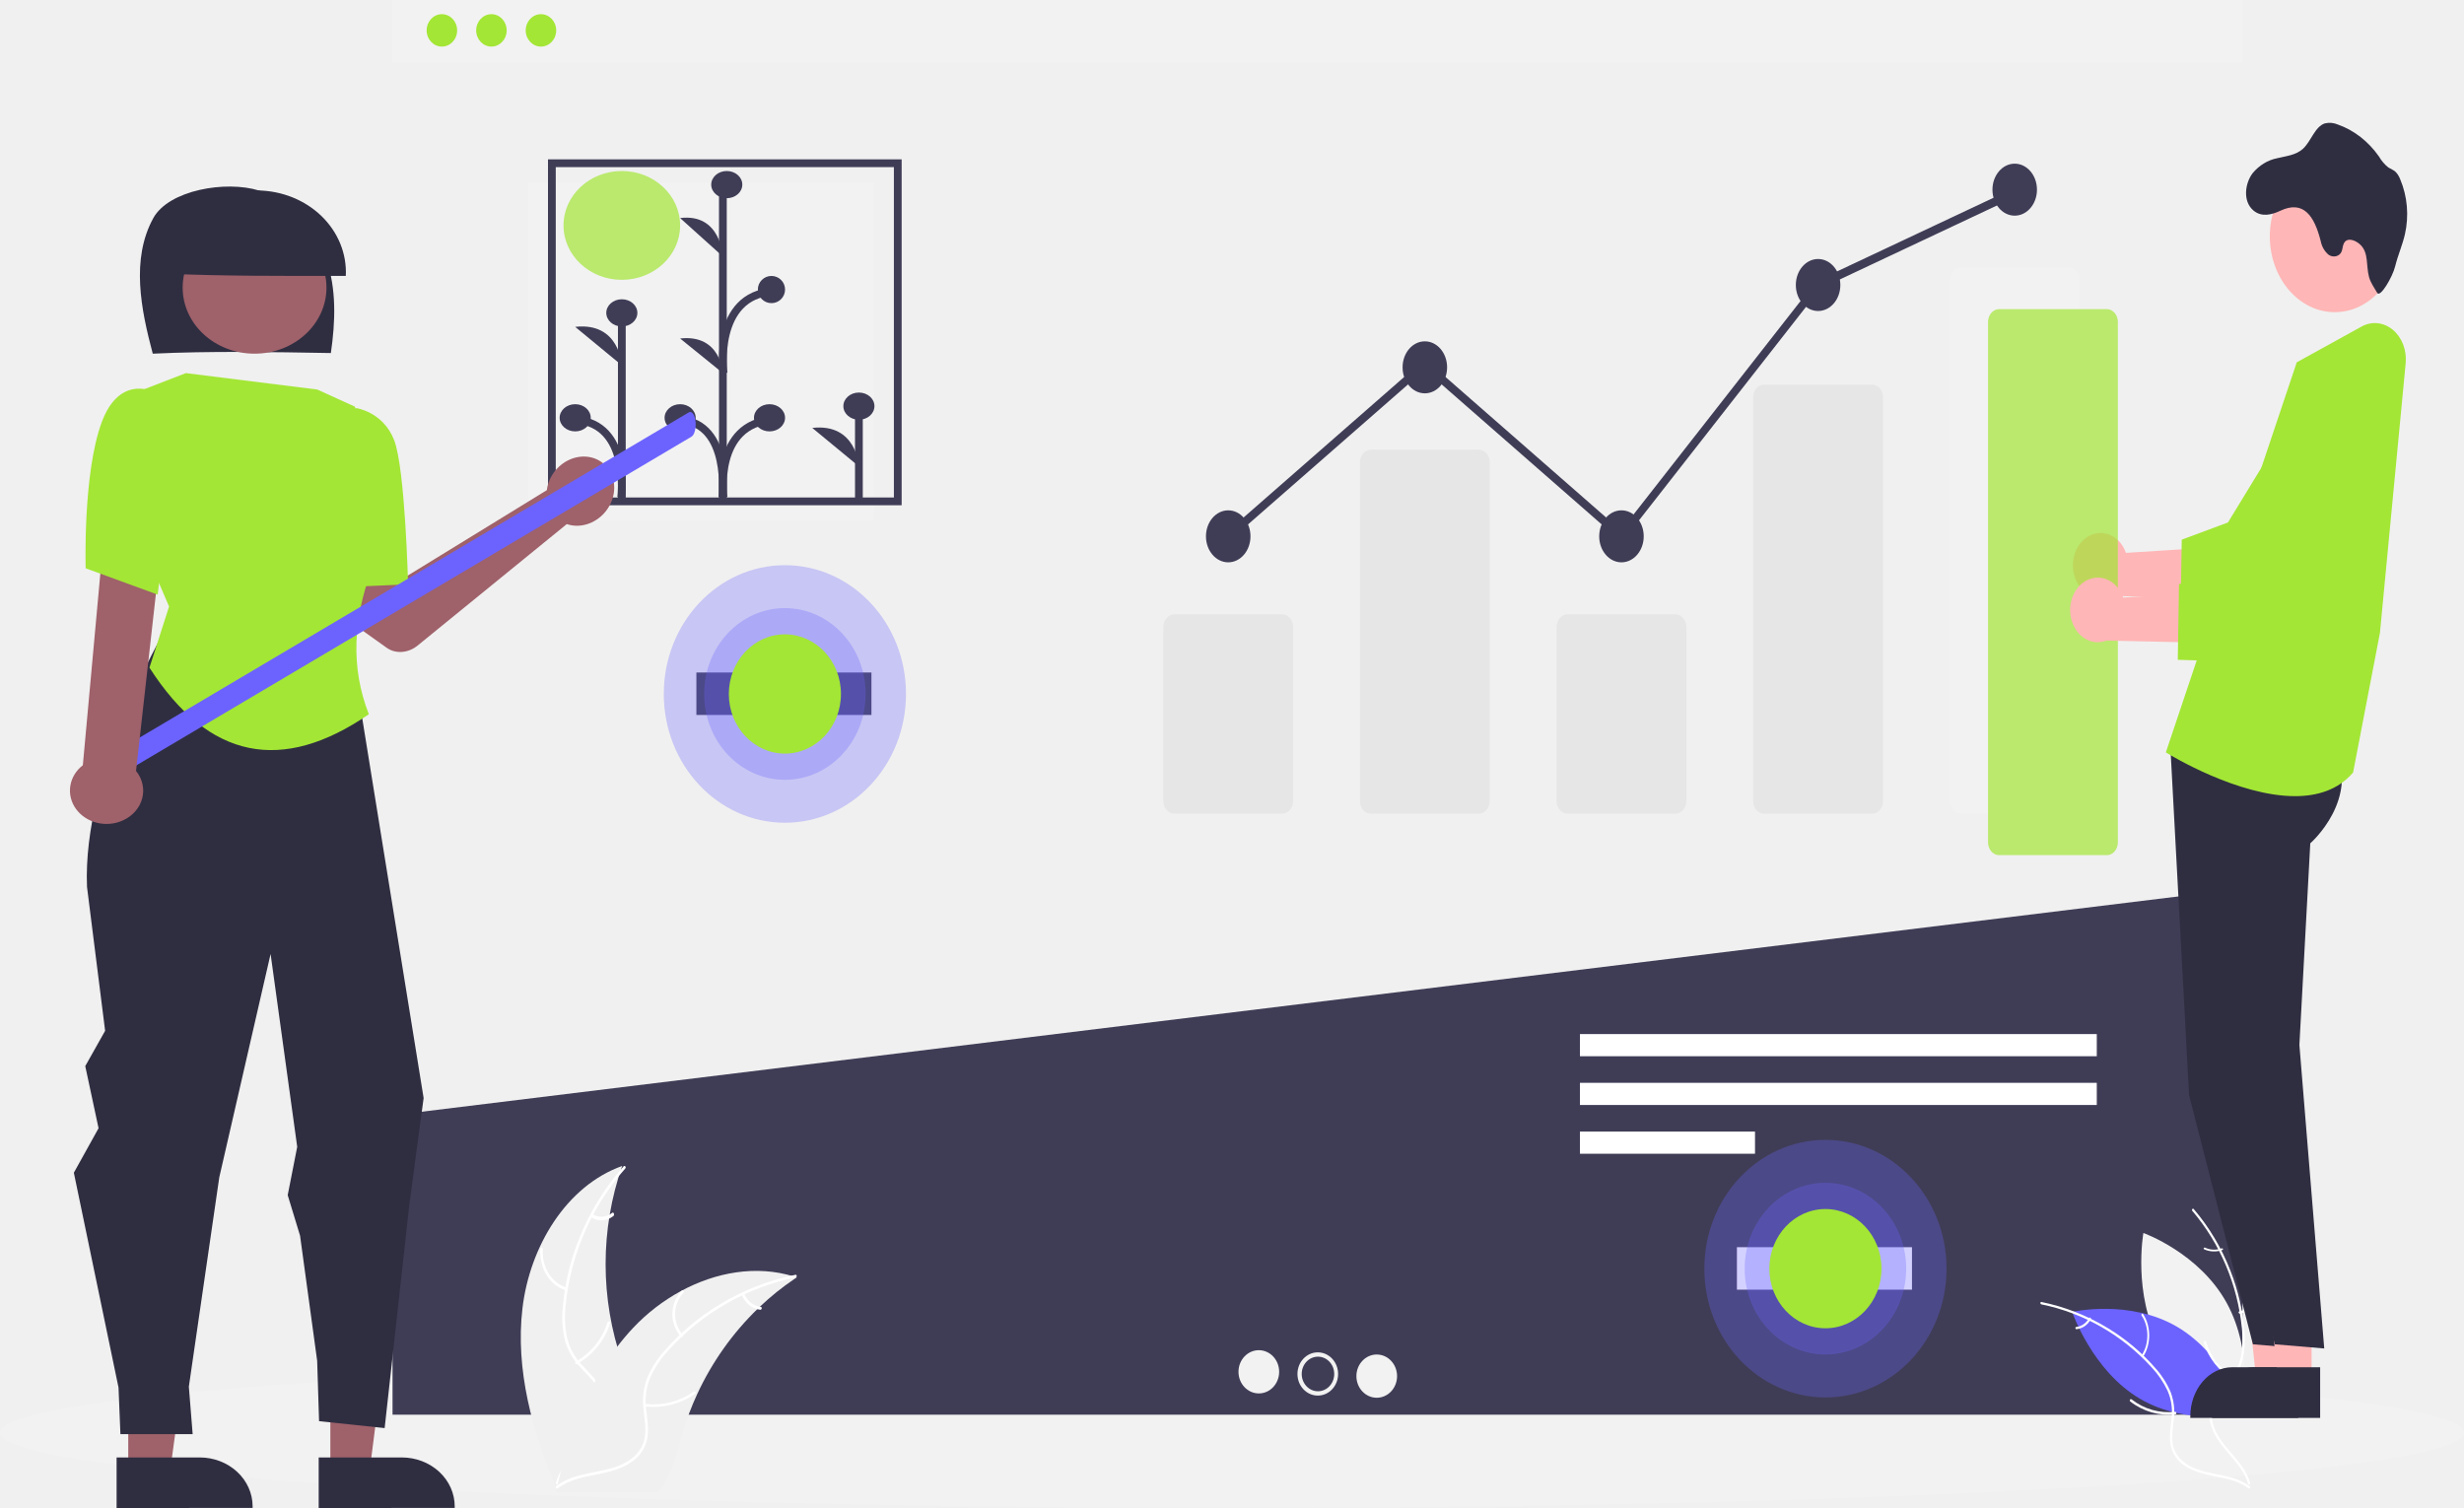
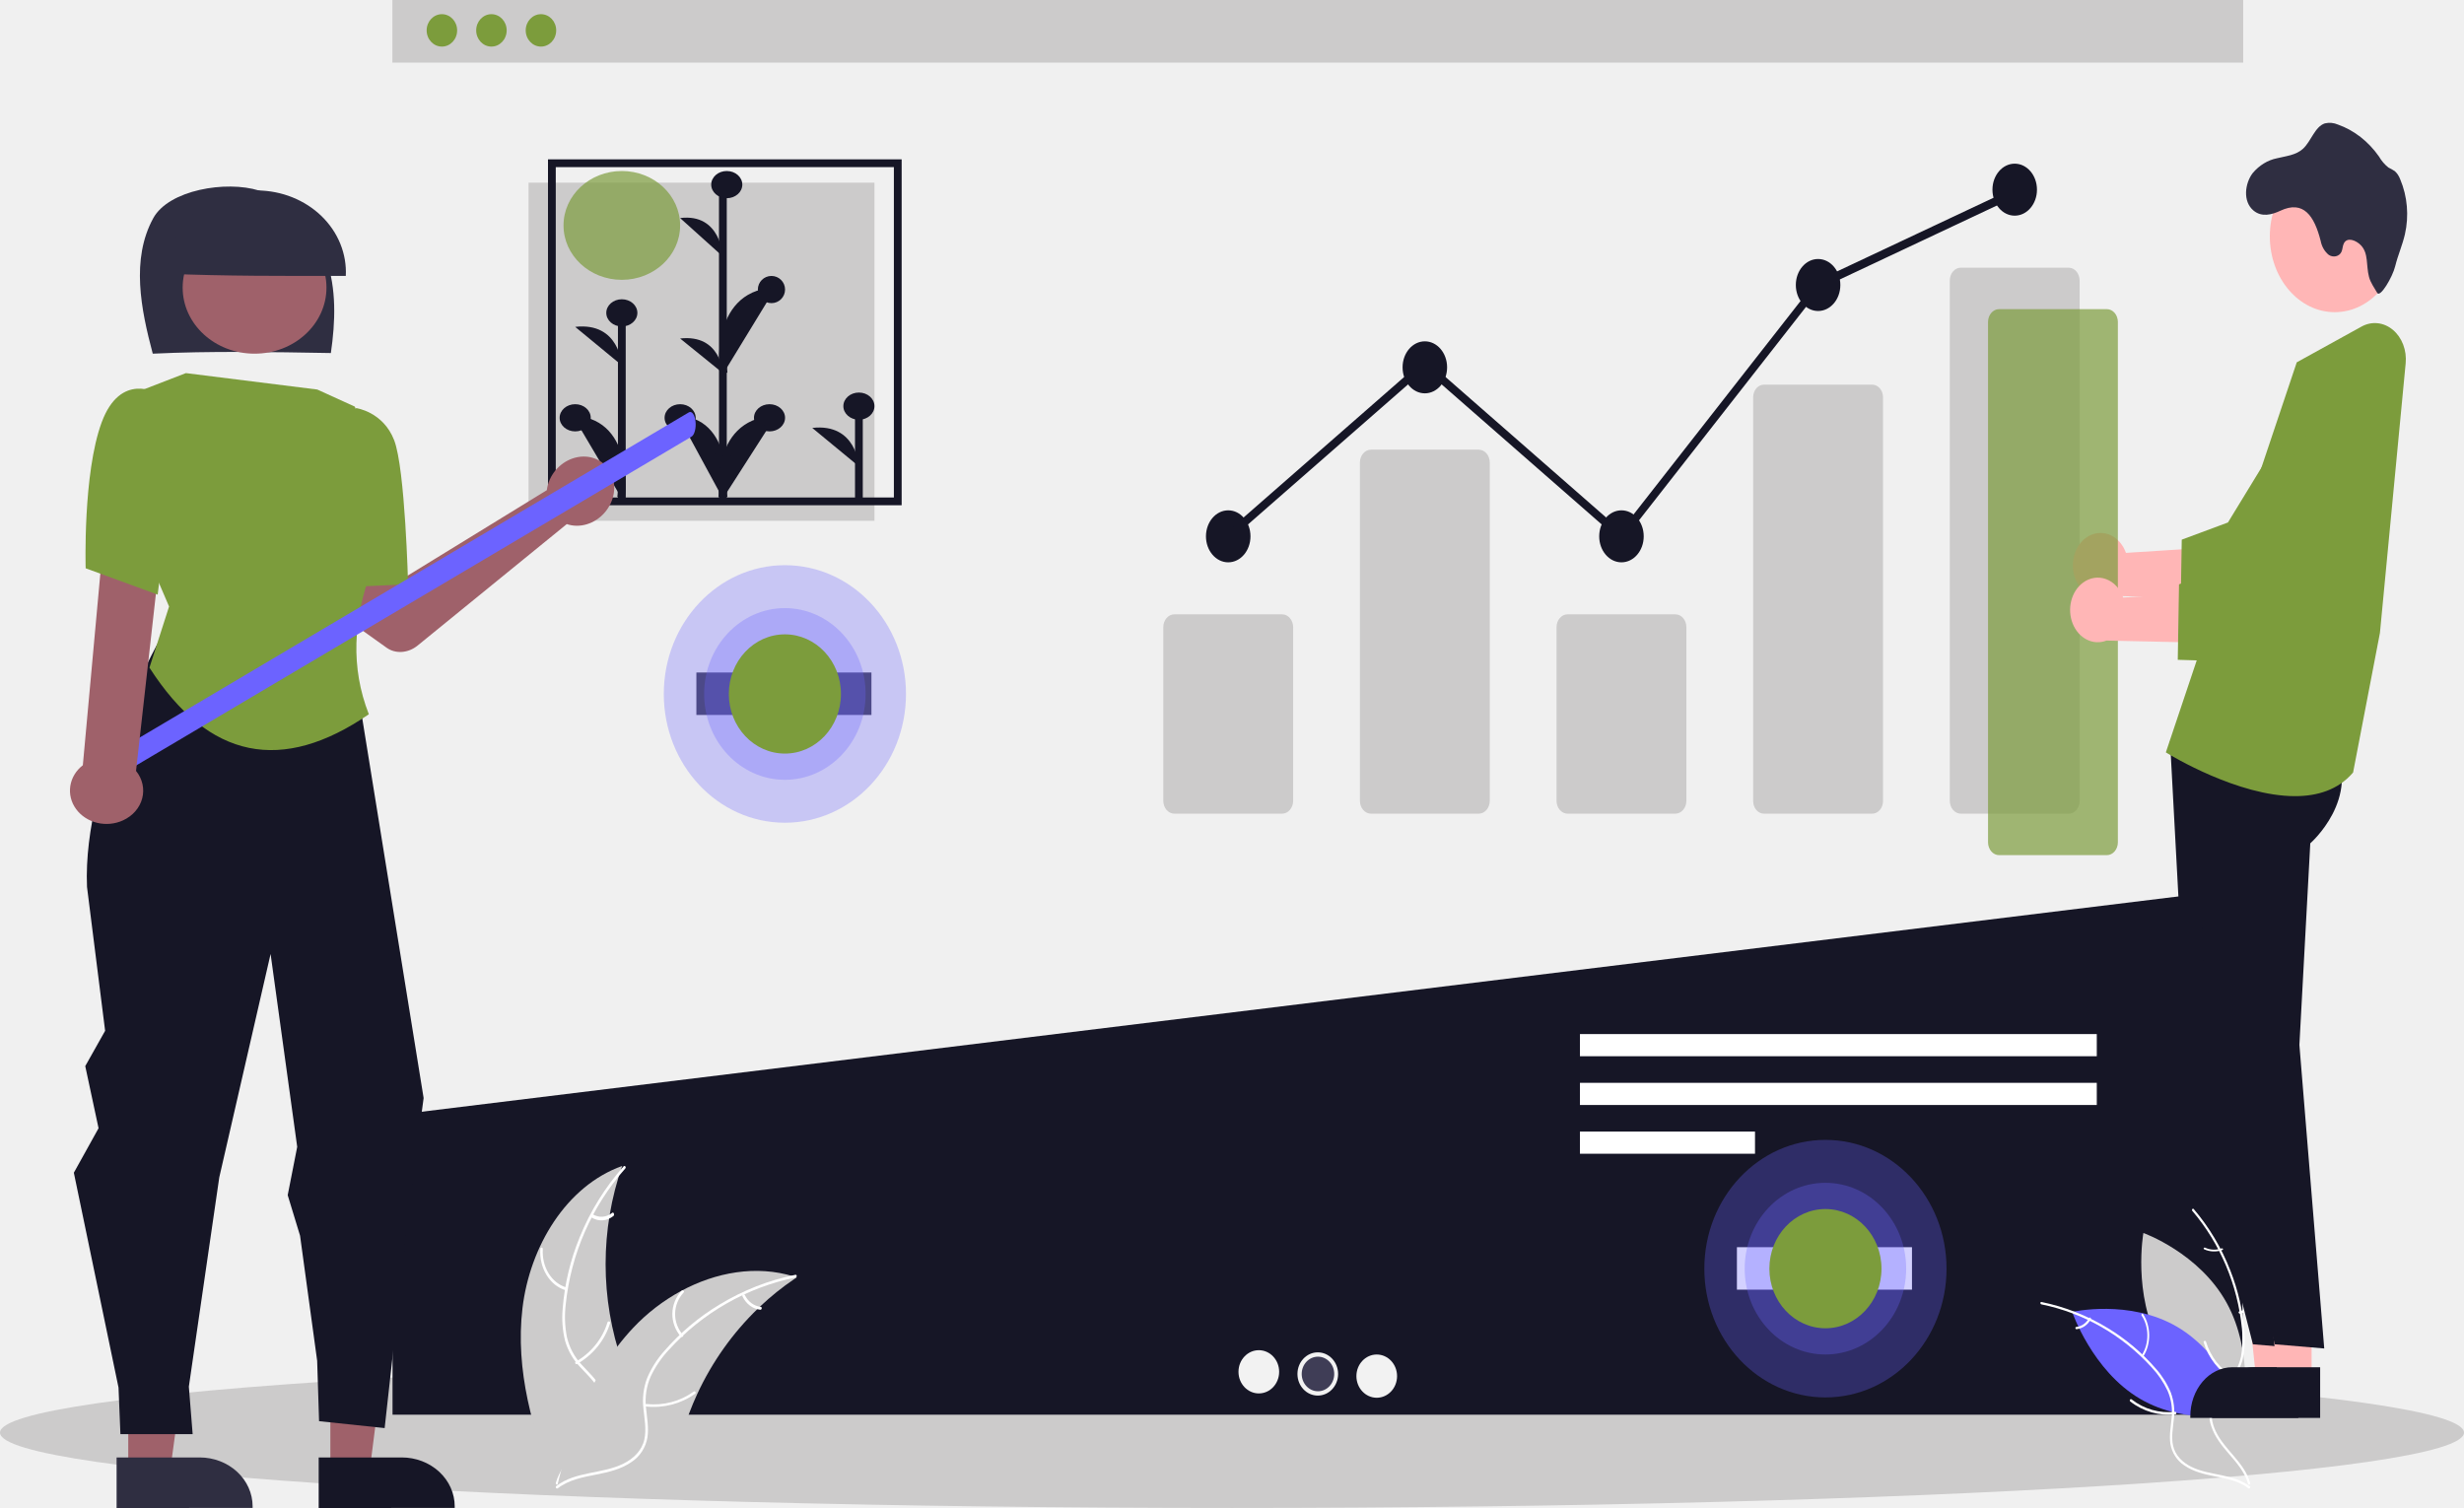
<svg xmlns="http://www.w3.org/2000/svg" width="634" height="388" viewBox="0 0 634 388" fill="none">
  <g clip-path="url(#clip0_157_174)">
-     <path d="M225 47H136V134H225V47Z" fill="#F2F2F2" />
-     <path d="M221 129V105" stroke="#3F3D56" stroke-width="2" stroke-miterlimit="10" />
-     <path d="M221 108C223.209 108 225 106.433 225 104.5C225 102.567 223.209 101 221 101C218.791 101 217 102.567 217 104.5C217 106.433 218.791 108 221 108Z" fill="#3F3D56" />
-     <path d="M221 120C221 120 220.442 108.804 209 110.105Z" fill="#3F3D56" />
-     <path d="M186 129V48" stroke="#3F3D56" stroke-width="2" stroke-miterlimit="10" />
-     <path d="M187 51C189.209 51 191 49.433 191 47.5C191 45.567 189.209 44 187 44C184.791 44 183 45.567 183 47.5C183 49.433 184.791 51 187 51Z" fill="#3F3D56" />
-     <path d="M175 111C177.209 111 179 109.433 179 107.5C179 105.567 177.209 104 175 104C172.791 104 171 105.567 171 107.5C171 109.433 172.791 111 175 111Z" fill="#3F3D56" />
-     <path d="M186 66C186 66 185.488 54.804 175 56.105Z" fill="#3F3D56" />
-     <path d="M186 96C186 96 185.488 85.924 175 87.095Z" fill="#3F3D56" />
-     <path d="M185.85 128C185.85 128 188.121 108.962 175 108" stroke="#3F3D56" stroke-width="2" stroke-miterlimit="10" />
-     <path d="M198 111C200.209 111 202 109.433 202 107.5C202 105.567 200.209 104 198 104C195.791 104 194 105.567 194 107.5C194 109.433 195.791 111 198 111Z" fill="#3F3D56" />
-     <path d="M186.177 128C186.177 128 183.494 108.962 199 108" stroke="#3F3D56" stroke-width="2" stroke-miterlimit="10" />
-     <path d="M198.5 78C200.433 78 202 76.433 202 74.5C202 72.567 200.433 71 198.5 71C196.567 71 195 72.567 195 74.5C195 76.433 196.567 78 198.5 78Z" fill="#3F3D56" />
-     <path d="M186.177 96C186.177 96 183.494 76.01 199 75" stroke="#3F3D56" stroke-width="2" stroke-miterlimit="10" />
-     <path d="M160 129V80" stroke="#3F3D56" stroke-width="2" stroke-miterlimit="10" />
-     <path d="M160 84C162.209 84 164 82.433 164 80.5C164 78.567 162.209 77 160 77C157.791 77 156 78.567 156 80.5C156 82.433 157.791 84 160 84Z" fill="#3F3D56" />
-     <path d="M160 94C160 94 159.442 82.804 148 84.105Z" fill="#3F3D56" />
-     <path d="M159.836 128C159.836 128 162.314 108.962 148 108" stroke="#3F3D56" stroke-width="2" stroke-miterlimit="10" />
-     <path d="M148 111C150.209 111 152 109.433 152 107.5C152 105.567 150.209 104 148 104C145.791 104 144 105.567 144 107.5C144 109.433 145.791 111 148 111Z" fill="#3F3D56" />
-     <path d="M160 72C168.284 72 175 65.732 175 58C175 50.268 168.284 44 160 44C151.716 44 145 50.268 145 58C145 65.732 151.716 72 160 72Z" fill="#A3E635" fill-opacity="0.7" />
-     <path d="M231 42H142V129H231V42Z" stroke="#3F3D56" stroke-width="2" stroke-miterlimit="10" />
-     <path d="M317 388C492.074 388 634 379.32 634 368.613C634 357.906 492.074 349.227 317 349.227C141.926 349.227 0 357.906 0 368.613C0 379.32 141.926 388 317 388Z" fill="#F2F2F2" />
-     <path d="M577.184 0H100.959V16.11H577.184V0Z" fill="#F2F2F2" />
-     <path d="M113.703 11.987C115.869 11.987 117.624 10.12 117.624 7.818C117.624 5.515 115.869 3.648 113.703 3.648C111.538 3.648 109.782 5.515 109.782 7.818C109.782 10.12 111.538 11.987 113.703 11.987Z" fill="#A3E635" />
-     <path d="M126.447 11.987C128.613 11.987 130.368 10.12 130.368 7.818C130.368 5.515 128.613 3.648 126.447 3.648C124.281 3.648 122.526 5.515 122.526 7.818C122.526 10.12 124.281 11.987 126.447 11.987Z" fill="#A3E635" />
-     <path d="M139.191 11.987C141.356 11.987 143.112 10.12 143.112 7.818C143.112 5.515 141.356 3.648 139.191 3.648C137.025 3.648 135.27 5.515 135.27 7.818C135.27 10.12 137.025 11.987 139.191 11.987Z" fill="#A3E635" />
-     <path d="M101.337 286.926L101 287.144V364H577V229L571.327 229.324L101.337 286.926Z" fill="#3F3D56" />
+     <path d="M225 47H136V134H225V47Z" fill="#CCCBCB" />
+     <path d="M221 129V105" stroke="#161626" stroke-width="2" stroke-miterlimit="10" />
+     <path d="M221 108C223.209 108 225 106.433 225 104.5C225 102.567 223.209 101 221 101C218.791 101 217 102.567 217 104.5C217 106.433 218.791 108 221 108Z" fill="#161626" />
+     <path d="M221 120C221 120 220.442 108.804 209 110.105Z" fill="#161626" />
+     <path d="M186 129V48" stroke="#161626" stroke-width="2" stroke-miterlimit="10" />
+     <path d="M187 51C189.209 51 191 49.433 191 47.5C191 45.567 189.209 44 187 44C184.791 44 183 45.567 183 47.5C183 49.433 184.791 51 187 51Z" fill="#161626" />
+     <path d="M175 111C177.209 111 179 109.433 179 107.5C179 105.567 177.209 104 175 104C172.791 104 171 105.567 171 107.5C171 109.433 172.791 111 175 111Z" fill="#161626" />
+     <path d="M186 66C186 66 185.488 54.804 175 56.105Z" fill="#161626" />
+     <path d="M186 96C186 96 185.488 85.924 175 87.095Z" fill="#161626" />
+     <path d="M185.85 128C185.85 128 188.121 108.962 175 108Z" fill="#161626" />
+     <path d="M185.85 128C185.85 128 188.121 108.962 175 108" stroke="#161626" stroke-width="2" stroke-miterlimit="10" />
+     <path d="M198 111C200.209 111 202 109.433 202 107.5C202 105.567 200.209 104 198 104C195.791 104 194 105.567 194 107.5C194 109.433 195.791 111 198 111Z" fill="#161626" />
+     <path d="M186.177 128C186.177 128 183.494 108.962 199 108Z" fill="#161626" />
+     <path d="M186.177 128C186.177 128 183.494 108.962 199 108" stroke="#161626" stroke-width="2" stroke-miterlimit="10" />
+     <path d="M198.5 78C200.433 78 202 76.433 202 74.5C202 72.567 200.433 71 198.5 71C196.567 71 195 72.567 195 74.5C195 76.433 196.567 78 198.5 78Z" fill="#161626" />
+     <path d="M186.177 96C186.177 96 183.494 76.01 199 75Z" fill="#161626" />
+     <path d="M186.177 96C186.177 96 183.494 76.01 199 75" stroke="#161626" stroke-width="2" stroke-miterlimit="10" />
+     <path d="M160 129V80" stroke="#161626" stroke-width="2" stroke-miterlimit="10" />
+     <path d="M160 84C162.209 84 164 82.433 164 80.5C164 78.567 162.209 77 160 77C157.791 77 156 78.567 156 80.5C156 82.433 157.791 84 160 84Z" fill="#161626" />
+     <path d="M160 94C160 94 159.442 82.804 148 84.105Z" fill="#161626" />
+     <path d="M159.836 128C159.836 128 162.314 108.962 148 108Z" fill="#161626" />
+     <path d="M159.836 128C159.836 128 162.314 108.962 148 108" stroke="#161626" stroke-width="2" stroke-miterlimit="10" />
+     <path d="M148 111C150.209 111 152 109.433 152 107.5C152 105.567 150.209 104 148 104C145.791 104 144 105.567 144 107.5C144 109.433 145.791 111 148 111Z" fill="#161626" />
+     <path d="M160 72C168.284 72 175 65.732 175 58C175 50.268 168.284 44 160 44C151.716 44 145 50.268 145 58C145 65.732 151.716 72 160 72Z" fill="#7C9C3C" fill-opacity="0.7" />
+     <path d="M231 42H142V129H231V42Z" stroke="#161626" stroke-width="2" stroke-miterlimit="10" />
+     <path d="M317 388C492.074 388 634 379.32 634 368.613C634 357.906 492.074 349.227 317 349.227C141.926 349.227 0 357.906 0 368.613C0 379.32 141.926 388 317 388Z" fill="#CCCBCB" />
+     <path d="M577.184 0H100.959V16.11H577.184V0Z" fill="#CCCBCB" />
+     <path d="M113.703 11.987C115.869 11.987 117.624 10.12 117.624 7.818C117.624 5.515 115.869 3.648 113.703 3.648C111.538 3.648 109.782 5.515 109.782 7.818C109.782 10.12 111.538 11.987 113.703 11.987Z" fill="#7C9C3C" />
+     <path d="M126.447 11.987C128.613 11.987 130.368 10.12 130.368 7.818C130.368 5.515 128.613 3.648 126.447 3.648C124.281 3.648 122.526 5.515 122.526 7.818C122.526 10.12 124.281 11.987 126.447 11.987Z" fill="#7C9C3C" />
+     <path d="M139.191 11.987C141.356 11.987 143.112 10.12 143.112 7.818C143.112 5.515 141.356 3.648 139.191 3.648C137.025 3.648 135.27 5.515 135.27 7.818C135.27 10.12 137.025 11.987 139.191 11.987Z" fill="#7C9C3C" />
+     <path d="M101.337 286.926L101 287.144V364H577V229L571.327 229.324L101.337 286.926Z" fill="#161626" />
    <path d="M539.513 266.067H406.527V271.768H539.513V266.067Z" fill="white" />
    <path d="M539.513 278.611H406.527V284.313H539.513V278.611Z" fill="white" />
    <path d="M451.57 291.155H406.527V296.857H451.57V291.155Z" fill="white" />
    <path d="M323.902 358.527C326.791 358.527 329.133 356.037 329.133 352.965C329.133 349.893 326.791 347.402 323.902 347.402C321.012 347.402 318.67 349.893 318.67 352.965C318.67 356.037 321.012 358.527 323.902 358.527Z" fill="#F2F2F2" />
    <path d="M339.072 359.083C341.961 359.083 344.303 356.593 344.303 353.521C344.303 350.449 341.961 347.959 339.072 347.959C336.183 347.959 333.841 350.449 333.841 353.521C333.841 356.593 336.183 359.083 339.072 359.083Z" fill="#F2F2F2" />
    <path d="M354.242 359.64C357.131 359.64 359.473 357.149 359.473 354.077C359.473 351.005 357.131 348.515 354.242 348.515C351.353 348.515 349.011 351.005 349.011 354.077C349.011 357.149 351.353 359.64 354.242 359.64Z" fill="#F2F2F2" />
    <path d="M339.119 357.971C341.431 357.971 343.304 355.979 343.304 353.521C343.304 351.063 341.431 349.071 339.119 349.071C336.808 349.071 334.935 351.063 334.935 353.521C334.935 355.979 336.808 357.971 339.119 357.971Z" fill="#3F3D56" />
    <path d="M224.225 173.034H179.181V183.961H224.225V173.034Z" fill="#3F3D56" />
    <path d="M491.962 320.903H446.918V331.83H491.962V320.903Z" fill="white" />
    <path opacity="0.3" d="M201.957 211.688C219.166 211.688 233.116 196.854 233.116 178.556C233.116 160.257 219.166 145.423 201.957 145.423C184.748 145.423 170.798 160.257 170.798 178.556C170.798 196.854 184.748 211.688 201.957 211.688Z" fill="#6C63FF" />
    <path opacity="0.3" d="M201.957 200.644C213.429 200.644 222.729 190.755 222.729 178.556C222.729 166.357 213.429 156.467 201.957 156.467C190.484 156.467 181.184 166.357 181.184 178.556C181.184 190.755 190.484 200.644 201.957 200.644Z" fill="#6C63FF" />
-     <path d="M201.957 193.895C209.924 193.895 216.382 187.027 216.382 178.556C216.382 170.084 209.924 163.217 201.957 163.217C193.99 163.217 187.531 170.084 187.531 178.556C187.531 187.027 193.99 193.895 201.957 193.895Z" fill="#A3E635" />
+     <path d="M201.957 193.895C209.924 193.895 216.382 187.027 216.382 178.556C216.382 170.084 209.924 163.217 201.957 163.217C193.99 163.217 187.531 170.084 187.531 178.556C187.531 187.027 193.99 193.895 201.957 193.895Z" fill="#7C9C3C" />
    <path opacity="0.3" d="M469.694 359.557C486.902 359.557 500.853 344.723 500.853 326.425C500.853 308.126 486.902 293.292 469.694 293.292C452.485 293.292 438.535 308.126 438.535 326.425C438.535 344.723 452.485 359.557 469.694 359.557Z" fill="#6C63FF" />
    <path opacity="0.3" d="M469.694 348.513C481.166 348.513 490.466 338.624 490.466 326.425C490.466 314.226 481.166 304.336 469.694 304.336C458.221 304.336 448.921 314.226 448.921 326.425C448.921 338.624 458.221 348.513 469.694 348.513Z" fill="#6C63FF" />
-     <path d="M469.694 341.764C477.661 341.764 484.119 334.896 484.119 326.425C484.119 317.953 477.661 311.086 469.694 311.086C461.727 311.086 455.268 317.953 455.268 326.425C455.268 334.896 461.727 341.764 469.694 341.764Z" fill="#A3E635" />
-     <path d="M555.798 345.909C562.901 358.789 577.226 363.889 577.226 363.889C577.226 363.889 580.036 348.105 572.933 335.225C565.83 322.345 551.504 317.245 551.504 317.245C551.504 317.245 548.695 333.029 555.798 345.909Z" fill="#F2F2F2" />
+     <path d="M469.694 341.764C477.661 341.764 484.119 334.896 484.119 326.425C484.119 317.953 477.661 311.086 469.694 311.086C461.727 311.086 455.268 317.953 455.268 326.425C455.268 334.896 461.727 341.764 469.694 341.764Z" fill="#7C9C3C" />
+     <path d="M555.798 345.909C562.901 358.789 577.226 363.889 577.226 363.889C577.226 363.889 580.036 348.105 572.933 335.225C565.83 322.345 551.504 317.245 551.504 317.245C551.504 317.245 548.695 333.029 555.798 345.909Z" fill="#CCCBCB" />
    <path d="M560.23 341.413C572.514 348.648 577.66 363.751 577.66 363.751C577.66 363.751 562.89 367.125 550.606 359.89C538.322 352.656 533.176 337.553 533.176 337.553C533.176 337.553 547.946 334.179 560.23 341.413Z" fill="#6C63FF" />
    <path d="M140.978 124.721C140.85 125.183 140.757 125.651 140.701 126.12L103.907 148.715L95.545 144.01L85.618 156.771L99.479 166.66C100.599 167.459 101.981 167.837 103.417 167.737C104.853 167.636 106.266 167.064 107.444 166.105L145.837 134.849C147.458 135.401 149.256 135.417 150.993 134.893C152.73 134.369 154.323 133.331 155.561 131.917C156.798 130.502 157.621 128.779 157.92 126.975C158.219 125.171 157.979 123.373 157.234 121.82C156.489 120.266 155.272 119.031 153.747 118.278C152.221 117.525 150.459 117.291 148.694 117.606C146.93 117.921 145.246 118.77 143.868 120.041C142.489 121.312 141.481 122.945 140.978 124.721Z" fill="#9F616A" />
    <path d="M85.002 378L95.166 377.999L100 340H85L85.002 378Z" fill="#9F616A" />
-     <path d="M82 375.001L103.376 375H103.377C106.99 375 110.455 376.327 113.01 378.688C115.564 381.049 117 384.251 117 387.59V387.999L82.001 388L82 375.001Z" fill="#2F2E41" />
+     <path d="M82 375.001L103.376 375C106.989 375 110.455 376.327 113.01 378.688C115.564 381.049 117 384.251 117 387.59V387.999L82.001 388L82 375.001Z" fill="#161626" />
    <path d="M33.001 378L43.842 377.999L49 340H33L33.001 378Z" fill="#9F616A" />
    <path d="M30 375.001L51.376 375H51.377C54.99 375 58.455 376.327 61.01 378.688C63.564 381.049 65 384.251 65 387.59V387.999L30.001 388L30 375.001Z" fill="#2F2E41" />
    <path d="M39.305 91C36.254 79.572 33.669 66.681 39.423 56.156C43.415 48.852 58.183 46.393 66.649 49.024C75.115 51.655 81.236 58.794 83.928 66.577C86.62 74.36 86.307 82.746 85.134 90.837C69.564 90.566 53.994 90.295 39.305 91Z" fill="#2F2E41" />
    <path d="M65.5 91C75.717 91 84 83.389 84 74C84 64.611 75.717 57 65.5 57C55.283 57 47 64.611 47 74C47 83.389 55.283 91 65.5 91Z" fill="#9F616A" />
    <path d="M43.004 70.433C42.946 67.614 43.508 64.813 44.656 62.197C45.805 59.581 47.517 57.203 49.69 55.204C51.864 53.205 54.454 51.625 57.308 50.56C60.162 49.495 63.221 48.965 66.303 49.002C69.385 49.039 72.428 49.642 75.25 50.776C78.072 51.91 80.617 53.551 82.732 55.602C84.847 57.653 86.489 60.072 87.562 62.715C88.635 65.357 89.116 68.171 88.976 70.987C73.303 71.017 57.63 71.048 43.004 70.433Z" fill="#2F2E41" />
-     <path d="M49.889 151L42.198 162.634C42.198 162.634 21.136 198.488 22.389 228.207L27.05 265.225L21.935 274.309L25.359 290.291L19 301.74L30.495 357.013L30.984 369H49.571L48.592 356.791L56.419 302.944L69.625 245.451L76.473 295.081L74.027 307.512L77.207 317.945L81.609 350.132L82.098 365.67L98.973 367.446L105.332 309.953L109 282.522L89.34 160.894L49.889 151Z" fill="#2F2E41" />
-     <path d="M47.832 96L36.413 100.415L30 124.576L43.503 156.056L38.455 171.784C53.736 195.579 72.649 199.036 94.905 183.777C90.195 171.738 90.875 159.359 95.569 146.727C95.569 146.727 107.277 136.802 99.098 123.9L91.297 104.624L81.638 100.227L47.832 96Z" fill="#A3E635" />
-     <path d="M89 109.302L91.635 105C91.635 105 98.585 105.919 101.424 113.273C104.262 120.628 105 150.338 105 150.338L90.129 151L89 109.302Z" fill="#A3E635" />
+     <path d="M49.889 151L42.198 162.634C42.198 162.634 21.136 198.488 22.389 228.207L27.05 265.225L21.935 274.309L25.359 290.291L19 301.74L30.495 357.013L30.984 369H49.571L48.592 356.791L56.419 302.944L69.625 245.451L76.473 295.081L74.027 307.512L77.207 317.945L81.609 350.132L82.098 365.67L98.973 367.446L105.332 309.953L109 282.522L89.34 160.894L49.889 151Z" fill="#161626" />
+     <path d="M47.832 96L36.413 100.415L30 124.576L43.503 156.056L38.455 171.784C53.736 195.579 72.649 199.036 94.905 183.777C90.195 171.738 90.875 159.359 95.569 146.727C95.569 146.727 107.277 136.802 99.098 123.9L91.297 104.624L81.638 100.227L47.832 96Z" fill="#7C9C3C" />
+     <path d="M89 109.302L91.635 105C91.635 105 98.585 105.919 101.424 113.273C104.262 120.628 105 150.338 105 150.338L90.129 151L89 109.302Z" fill="#7C9C3C" />
    <path d="M177.944 112.341L31.746 198.901C31.387 199.111 31.006 198.984 30.687 198.55C30.368 198.115 30.137 197.408 30.044 196.583C29.952 195.758 30.005 194.883 30.193 194.148C30.381 193.414 30.688 192.88 31.047 192.664L177.244 106.104C177.423 105.997 177.609 105.972 177.791 106.031C177.974 106.089 178.15 106.23 178.309 106.444C178.468 106.659 178.607 106.944 178.718 107.282C178.829 107.621 178.91 108.006 178.956 108.417C179.002 108.827 179.012 109.254 178.986 109.674C178.96 110.093 178.898 110.497 178.804 110.861C178.71 111.226 178.586 111.544 178.438 111.798C178.291 112.052 178.123 112.237 177.944 112.341V112.341Z" fill="#6C63FF" />
    <path d="M31.656 211.077C32.88 210.521 33.957 209.728 34.809 208.752C35.661 207.777 36.268 206.643 36.587 205.43C36.906 204.217 36.929 202.956 36.655 201.734C36.382 200.512 35.817 199.36 35.002 198.359L42 136H26.877L21.316 196.89C19.56 198.25 18.413 200.149 18.092 202.228C17.771 204.307 18.297 206.421 19.572 208.169C20.846 209.918 22.78 211.18 25.008 211.716C27.235 212.252 29.6 212.024 31.656 211.077V211.077Z" fill="#9F616A" />
-     <path d="M46 108.017L40.572 101.236C40.572 101.236 31.026 95.518 26.159 108.678C21.293 121.838 22.041 146.219 22.041 146.219L40.572 153L46 108.017Z" fill="#A3E635" />
-     <path d="M134.435 336.602C136.314 320.762 145.678 305.155 160.088 300C154.405 316.304 154.406 334.189 160.092 350.492C162.306 356.771 165.392 363.513 163.31 369.842C162.014 373.779 158.843 376.792 155.3 378.676C151.756 380.56 147.823 381.457 143.939 382.337L143.174 383C137.009 368.405 132.556 352.442 134.435 336.602Z" fill="#F0F0F0" />
+     <path d="M46 108.017L40.572 101.236C40.572 101.236 31.026 95.518 26.159 108.678C21.293 121.838 22.041 146.219 22.041 146.219L40.572 153L46 108.017Z" fill="#7C9C3C" />
+     <path d="M134.435 336.602C136.314 320.762 145.678 305.155 160.088 300C154.405 316.304 154.406 334.189 160.092 350.492C162.306 356.771 165.392 363.513 163.31 369.842C162.014 373.779 158.843 376.792 155.3 378.676C151.756 380.56 147.823 381.457 143.939 382.337L143.174 383C137.009 368.405 132.556 352.442 134.435 336.602Z" fill="#CCCBCB" />
    <path d="M160.905 300.629C152.27 310.379 146.903 322.624 145.566 335.624C145.229 338.418 145.331 341.247 145.868 344.009C146.478 346.682 147.787 349.141 149.659 351.132C151.367 353.024 153.332 354.759 154.554 357.036C155.163 358.211 155.518 359.503 155.597 360.826C155.675 362.149 155.475 363.473 155.01 364.713C153.931 367.833 151.804 370.375 149.638 372.789C147.233 375.469 144.693 378.214 143.671 381.767C143.547 382.197 142.892 381.978 143.015 381.548C144.794 375.367 150.748 371.856 153.587 366.289C154.912 363.691 155.469 360.675 154.226 357.933C153.14 355.535 151.116 353.743 149.369 351.843C147.515 349.928 146.154 347.584 145.406 345.017C144.731 342.292 144.521 339.471 144.785 336.675C145.28 330.371 146.755 324.185 149.157 318.343C151.861 311.66 155.68 305.492 160.448 300.107C160.744 299.773 161.199 300.298 160.905 300.629L160.905 300.629Z" fill="white" />
    <path d="M145.58 331.988C143.595 331.42 141.846 330.037 140.645 328.088C139.444 326.139 138.87 323.749 139.025 321.346C139.057 320.86 139.699 320.898 139.667 321.384C139.519 323.621 140.054 325.847 141.175 327.66C142.297 329.472 143.93 330.752 145.782 331.269C146.184 331.381 145.98 332.1 145.58 331.988Z" fill="white" />
    <path d="M148.178 350.344C152.113 348.079 155.019 344.467 156.314 340.228C156.442 339.808 157.112 340.021 156.984 340.441C155.627 344.85 152.596 348.603 148.495 350.951C148.104 351.175 147.789 350.567 148.178 350.344Z" fill="white" />
    <path d="M152.458 312.403C153.256 312.898 154.135 313.127 155.016 313.068C155.898 313.01 156.755 312.666 157.509 312.068C157.896 311.76 158.209 312.582 157.825 312.888C156.989 313.544 156.042 313.922 155.069 313.989C154.095 314.057 153.123 313.811 152.238 313.275C152.152 313.233 152.08 313.15 152.039 313.043C151.997 312.935 151.989 312.811 152.015 312.695C152.044 312.58 152.108 312.485 152.191 312.43C152.274 312.375 152.37 312.366 152.458 312.403V312.403Z" fill="white" />
-     <path d="M205 328.675C204.77 328.828 204.541 328.982 204.311 329.141C201.235 331.222 198.328 333.556 195.62 336.12C195.407 336.315 195.195 336.516 194.988 336.717C188.527 342.967 183.25 350.397 179.425 358.628C177.906 361.905 176.632 365.296 175.613 368.772C174.207 373.573 173.053 378.893 170.269 382.819C169.982 383.232 169.672 383.626 169.338 384H144.177C144.12 383.97 144.062 383.947 144.005 383.917L143 383.965C143.04 383.782 143.086 383.593 143.126 383.41C143.149 383.303 143.178 383.197 143.201 383.091C143.218 383.02 143.235 382.949 143.247 382.884C143.253 382.86 143.258 382.837 143.264 382.819C143.276 382.754 143.293 382.695 143.304 382.636C143.557 381.579 143.817 380.522 144.085 379.465C144.085 379.459 144.085 379.459 144.091 379.454C146.057 371.38 148.948 363.575 152.702 356.202C152.817 355.983 152.931 355.759 153.058 355.54C154.796 352.277 156.791 349.164 159.022 346.235C160.249 344.635 161.554 343.1 162.932 341.635C166.499 337.859 170.621 334.683 175.148 332.223C184.173 327.323 194.621 325.445 204.265 328.439C204.512 328.515 204.753 328.592 205 328.675Z" fill="#F0F0F0" />
+     <path d="M205 328.675C204.77 328.828 204.541 328.982 204.311 329.141C201.235 331.222 198.328 333.556 195.62 336.12C195.407 336.315 195.195 336.516 194.988 336.717C188.527 342.967 183.25 350.397 179.425 358.628C177.906 361.905 176.632 365.296 175.613 368.772C174.207 373.573 173.053 378.893 170.269 382.819C169.982 383.232 169.672 383.626 169.338 384H144.177C144.12 383.97 144.062 383.947 144.005 383.917L143 383.965C143.04 383.782 143.086 383.593 143.126 383.41C143.149 383.303 143.178 383.197 143.201 383.091C143.218 383.02 143.235 382.949 143.247 382.884C143.253 382.86 143.258 382.837 143.264 382.819C143.276 382.754 143.293 382.695 143.304 382.636C143.557 381.579 143.817 380.522 144.085 379.465C144.085 379.459 144.085 379.459 144.091 379.454C146.057 371.38 148.948 363.575 152.702 356.202C152.817 355.983 152.931 355.759 153.058 355.54C154.796 352.277 156.791 349.164 159.022 346.235C160.249 344.635 161.554 343.1 162.932 341.635C166.499 337.859 170.621 334.683 175.148 332.223C184.173 327.323 194.621 325.445 204.265 328.439C204.512 328.515 204.753 328.592 205 328.675Z" fill="#CCCBCB" />
    <path d="M204.705 328.7C192.2 331.242 180.796 337.75 172.112 347.302C170.206 349.324 168.625 351.641 167.425 354.168C166.333 356.667 165.916 359.42 166.216 362.141C166.446 364.683 166.969 367.256 166.591 369.811C166.379 371.116 165.899 372.361 165.184 373.463C164.468 374.565 163.533 375.5 162.44 376.206C159.761 378.039 156.598 378.777 153.48 379.389C150.019 380.068 146.413 380.718 143.524 382.93C143.174 383.198 142.788 382.627 143.138 382.359C148.164 378.51 154.899 379.318 160.398 376.6C162.964 375.332 165.172 373.265 165.807 370.327C166.363 367.758 165.826 365.104 165.571 362.532C165.24 359.883 165.549 357.191 166.469 354.691C167.54 352.11 169.032 349.735 170.881 347.667C174.972 342.942 179.763 338.905 185.08 335.703C191.128 332.014 197.748 329.412 204.653 328.007C205.081 327.921 205.13 328.614 204.705 328.7V328.7Z" fill="white" />
    <path d="M175.15 343.871C173.723 342.206 172.962 340.109 173.001 337.955C173.041 335.802 173.88 333.732 175.368 332.116C175.67 331.79 176.214 332.223 175.911 332.55C174.523 334.053 173.742 335.981 173.709 337.986C173.676 339.992 174.394 341.942 175.732 343.486C176.023 343.822 175.439 344.205 175.15 343.871V343.871Z" fill="white" />
    <path d="M166.385 361.258C170.688 361.711 175.009 360.57 178.485 358.065C178.83 357.816 179.208 358.348 178.865 358.596C175.242 361.198 170.743 362.375 166.266 361.895C165.839 361.849 165.961 361.212 166.385 361.258V361.258Z" fill="white" />
    <path d="M191.623 333.164C192.023 334.014 192.607 334.741 193.323 335.279C194.039 335.817 194.865 336.15 195.725 336.247C196.166 336.295 196.041 337.046 195.602 336.998C194.652 336.886 193.741 336.518 192.949 335.925C192.156 335.333 191.507 334.534 191.057 333.598C191.008 333.514 190.99 333.412 191.006 333.314C191.022 333.215 191.071 333.127 191.144 333.067C191.219 333.01 191.311 332.988 191.401 333.006C191.491 333.024 191.57 333.081 191.623 333.164V333.164Z" fill="white" />
    <path d="M564.079 311.544C571.275 319.987 575.748 330.589 576.862 341.845C577.142 344.264 577.057 346.714 576.61 349.105C576.102 351.419 575.011 353.549 573.451 355.273C572.027 356.911 570.39 358.413 569.371 360.385C568.864 361.402 568.568 362.521 568.503 363.666C568.437 364.812 568.604 365.959 568.992 367.032C569.891 369.733 571.663 371.935 573.468 374.024C575.472 376.345 577.589 378.722 578.441 381.798C578.544 382.171 579.09 381.981 578.987 381.609C577.505 376.257 572.543 373.217 570.177 368.396C569.073 366.147 568.61 363.536 569.645 361.161C570.55 359.085 572.237 357.534 573.692 355.889C575.237 354.23 576.372 352.201 576.995 349.978C577.558 347.619 577.733 345.176 577.513 342.756C577.1 337.297 575.871 331.941 573.869 326.882C571.616 321.095 568.433 315.755 564.46 311.092C564.214 310.804 563.834 311.258 564.079 311.544H564.079Z" fill="white" />
    <path d="M576.42 337.99C578.405 337.525 580.154 336.394 581.355 334.799C582.556 333.204 583.13 331.249 582.975 329.283C582.942 328.886 582.301 328.916 582.333 329.314C582.481 331.145 581.946 332.966 580.825 334.449C579.703 335.932 578.07 336.979 576.218 337.402C575.816 337.494 576.02 338.082 576.42 337.99Z" fill="white" />
    <path d="M574.842 354.404C571.344 352.344 568.761 349.061 567.61 345.207C567.496 344.825 566.901 345.019 567.014 345.401C568.22 349.409 570.915 352.821 574.56 354.956C574.908 355.159 575.188 354.606 574.842 354.404V354.404Z" fill="white" />
    <path d="M571.618 321.202C570.954 321.449 570.221 321.563 569.486 321.534C568.752 321.505 568.038 321.333 567.409 321.034C567.087 320.88 566.826 321.291 567.146 321.444C567.843 321.772 568.631 321.961 569.443 321.995C570.254 322.028 571.064 321.906 571.801 321.637C571.874 321.617 571.933 321.575 571.968 321.521C572.002 321.467 572.009 321.405 571.988 321.348C571.963 321.29 571.91 321.242 571.841 321.215C571.772 321.188 571.692 321.183 571.618 321.202L571.618 321.202Z" fill="white" />
    <path d="M525.257 335.611C536.148 337.829 546.081 343.509 553.645 351.845C555.304 353.61 556.682 355.632 557.727 357.837C558.677 360.019 559.041 362.421 558.78 364.795C558.579 367.014 558.124 369.26 558.453 371.49C558.638 372.629 559.056 373.715 559.679 374.677C560.302 375.638 561.116 376.454 562.068 377.071C564.402 378.67 567.157 379.314 569.872 379.848C572.887 380.441 576.027 381.008 578.544 382.939C578.848 383.173 579.185 382.674 578.88 382.441C574.502 379.081 568.636 379.786 563.847 377.415C561.612 376.308 559.689 374.504 559.136 371.94C558.652 369.698 559.119 367.382 559.341 365.137C559.629 362.825 559.361 360.475 558.559 358.294C557.627 356.042 556.327 353.969 554.717 352.164C551.154 348.04 546.98 344.517 542.35 341.723C537.082 338.504 531.317 336.232 525.302 335.007C524.93 334.931 524.887 335.536 525.257 335.611V335.611Z" fill="white" />
    <path d="M551.566 348.882C552.518 347.355 553.026 345.433 552.999 343.459C552.972 341.485 552.413 339.588 551.422 338.106C551.22 337.807 550.857 338.205 551.059 338.504C551.985 339.882 552.505 341.649 552.527 343.487C552.549 345.326 552.071 347.114 551.178 348.529C550.985 348.836 551.374 349.188 551.566 348.882V348.882Z" fill="white" />
    <path d="M559.645 363.258C555.673 363.711 551.684 362.57 548.475 360.065C548.157 359.816 547.808 360.348 548.125 360.597C551.469 363.198 555.622 364.375 559.755 363.895C560.148 363.849 560.036 363.212 559.645 363.258H559.645Z" fill="white" />
    <path d="M537.502 339.123C537.182 339.761 536.714 340.306 536.141 340.71C535.569 341.113 534.908 341.362 534.22 341.435C533.867 341.471 533.968 342.034 534.318 341.998C535.078 341.914 535.807 341.638 536.441 341.194C537.075 340.749 537.595 340.15 537.954 339.449C537.994 339.386 538.008 339.309 537.995 339.235C537.983 339.161 537.943 339.095 537.885 339.05C537.825 339.008 537.751 338.991 537.679 339.005C537.607 339.018 537.544 339.061 537.502 339.123H537.502Z" fill="white" />
-     <path d="M329.899 209.355H302.156C301.405 209.354 300.684 209.005 300.153 208.384C299.622 207.764 299.323 206.923 299.322 206.045V161.376C299.323 160.499 299.622 159.658 300.153 159.037C300.684 158.417 301.405 158.068 302.156 158.067H329.899C330.65 158.068 331.37 158.417 331.901 159.037C332.432 159.658 332.731 160.499 332.732 161.376V206.045C332.731 206.923 332.432 207.764 331.901 208.384C331.37 209.005 330.65 209.354 329.899 209.355V209.355Z" fill="#E6E6E6" />
-     <path d="M380.491 209.355H352.748C351.997 209.354 351.277 209.005 350.746 208.384C350.214 207.764 349.915 206.923 349.915 206.045V119.008C349.915 118.131 350.214 117.289 350.746 116.669C351.277 116.049 351.997 115.7 352.748 115.699H380.491C381.242 115.7 381.962 116.049 382.494 116.669C383.025 117.289 383.324 118.131 383.324 119.008V206.045C383.324 206.923 383.025 207.764 382.494 208.384C381.962 209.005 381.242 209.354 380.491 209.355Z" fill="#E6E6E6" />
-     <path d="M431.083 209.355H403.34C402.589 209.354 401.869 209.005 401.337 208.384C400.806 207.764 400.507 206.923 400.506 206.045V161.376C400.507 160.499 400.806 159.658 401.337 159.037C401.869 158.417 402.589 158.068 403.34 158.067H431.083C431.834 158.068 432.554 158.417 433.085 159.037C433.617 159.658 433.915 160.499 433.916 161.376V206.045C433.915 206.923 433.617 207.764 433.085 208.384C432.554 209.005 431.834 209.354 431.083 209.355V209.355Z" fill="#E6E6E6" />
-     <path d="M481.675 209.355H453.932C453.198 209.373 452.488 209.051 451.957 208.459C451.425 207.867 451.117 207.053 451.099 206.195V102.134C451.117 101.276 451.425 100.462 451.957 99.87C452.488 99.278 453.198 98.956 453.932 98.974H481.675C482.409 98.956 483.119 99.278 483.651 99.87C484.182 100.462 484.49 101.276 484.509 102.134V206.195C484.49 207.053 484.182 207.867 483.651 208.459C483.12 209.051 482.409 209.373 481.675 209.355Z" fill="#E6E6E6" />
-     <path d="M532.267 209.355H504.525C503.773 209.354 503.053 209.005 502.522 208.384C501.991 207.764 501.692 206.923 501.691 206.045V72.18C501.692 71.303 501.991 70.461 502.522 69.841C503.053 69.221 503.773 68.871 504.525 68.871H532.267C533.018 68.871 533.739 69.221 534.27 69.841C534.801 70.461 535.1 71.303 535.101 72.18V206.045C535.1 206.923 534.801 207.764 534.27 208.384C533.739 209.005 533.018 209.354 532.267 209.355Z" fill="#F2F2F2" />
-     <path d="M316.027 144.687C319.19 144.687 321.755 141.692 321.755 137.998C321.755 134.303 319.19 131.308 316.027 131.308C312.864 131.308 310.3 134.303 310.3 137.998C310.3 141.692 312.864 144.687 316.027 144.687Z" fill="#3F3D56" />
-     <path d="M366.62 101.204C369.783 101.204 372.347 98.209 372.347 94.514C372.347 90.82 369.783 87.825 366.62 87.825C363.456 87.825 360.892 90.82 360.892 94.514C360.892 98.209 363.456 101.204 366.62 101.204Z" fill="#3F3D56" />
-     <path d="M417.211 144.687C420.374 144.687 422.939 141.692 422.939 137.998C422.939 134.303 420.374 131.308 417.211 131.308C414.048 131.308 411.484 134.303 411.484 137.998C411.484 141.692 414.048 144.687 417.211 144.687Z" fill="#3F3D56" />
-     <path d="M467.804 80.02C470.967 80.02 473.531 77.025 473.531 73.33C473.531 69.636 470.967 66.641 467.804 66.641C464.64 66.641 462.076 69.636 462.076 73.33C462.076 77.025 464.64 80.02 467.804 80.02Z" fill="#3F3D56" />
-     <path d="M518.396 55.491C521.559 55.491 524.123 52.496 524.123 48.801C524.123 45.107 521.559 42.112 518.396 42.112C515.233 42.112 512.668 45.107 512.668 48.801C512.668 52.496 515.233 55.491 518.396 55.491Z" fill="#3F3D56" />
-     <path d="M417.333 139.496L366.619 95.13L316.6 138.89L315.455 137.105L366.619 92.343L417.091 136.499L467.246 72.391L467.447 72.296L518.039 48.487L518.753 50.555L468.362 74.269L417.333 139.496Z" fill="#3F3D56" />
+     <path d="M329.899 209.355H302.156C301.405 209.354 300.684 209.005 300.153 208.384C299.622 207.764 299.323 206.923 299.322 206.045V161.376C299.323 160.499 299.622 159.658 300.153 159.037C300.684 158.417 301.405 158.068 302.156 158.067H329.899C330.65 158.068 331.37 158.417 331.901 159.037C332.432 159.658 332.731 160.499 332.732 161.376V206.045C332.731 206.923 332.432 207.764 331.901 208.384C331.37 209.005 330.65 209.354 329.899 209.355V209.355Z" fill="#CCCBCB" />
+     <path d="M380.491 209.355H352.748C351.997 209.354 351.277 209.005 350.746 208.384C350.214 207.764 349.915 206.923 349.915 206.045V119.008C349.915 118.131 350.214 117.289 350.746 116.669C351.277 116.049 351.997 115.7 352.748 115.699H380.491C381.242 115.7 381.962 116.049 382.494 116.669C383.025 117.289 383.324 118.131 383.324 119.008V206.045C383.324 206.923 383.025 207.764 382.494 208.384C381.962 209.005 381.242 209.354 380.491 209.355Z" fill="#CCCBCB" />
+     <path d="M431.083 209.355H403.34C402.589 209.354 401.869 209.005 401.337 208.384C400.806 207.764 400.507 206.923 400.506 206.045V161.376C400.507 160.499 400.806 159.658 401.337 159.037C401.869 158.417 402.589 158.068 403.34 158.067H431.083C431.834 158.068 432.554 158.417 433.085 159.037C433.617 159.658 433.915 160.499 433.916 161.376V206.045C433.915 206.923 433.617 207.764 433.085 208.384C432.554 209.005 431.834 209.354 431.083 209.355Z" fill="#CCCBCB" />
+     <path d="M481.675 209.355H453.932C453.198 209.373 452.488 209.051 451.957 208.459C451.425 207.867 451.117 207.053 451.099 206.195V102.134C451.117 101.276 451.425 100.462 451.957 99.87C452.488 99.278 453.198 98.956 453.932 98.974H481.675C482.409 98.956 483.119 99.278 483.651 99.87C484.182 100.462 484.49 101.276 484.509 102.134V206.195C484.49 207.053 484.182 207.867 483.651 208.459C483.12 209.051 482.409 209.373 481.675 209.355Z" fill="#CCCBCB" />
+     <path d="M532.267 209.355H504.525C503.773 209.354 503.053 209.005 502.522 208.384C501.991 207.764 501.692 206.923 501.691 206.045V72.18C501.692 71.303 501.991 70.461 502.522 69.841C503.053 69.221 503.773 68.871 504.525 68.871H532.267C533.018 68.871 533.739 69.221 534.27 69.841C534.801 70.461 535.1 71.303 535.101 72.18V206.045C535.1 206.923 534.801 207.764 534.27 208.384C533.739 209.005 533.018 209.354 532.267 209.355Z" fill="#CCCBCB" />
+     <path d="M316.027 144.687C319.19 144.687 321.755 141.692 321.755 137.998C321.755 134.303 319.19 131.308 316.027 131.308C312.864 131.308 310.3 134.303 310.3 137.998C310.3 141.692 312.864 144.687 316.027 144.687Z" fill="#161626" />
+     <path d="M366.62 101.204C369.783 101.204 372.347 98.209 372.347 94.514C372.347 90.82 369.783 87.825 366.62 87.825C363.456 87.825 360.892 90.82 360.892 94.514C360.892 98.209 363.456 101.204 366.62 101.204Z" fill="#161626" />
+     <path d="M417.211 144.687C420.374 144.687 422.939 141.692 422.939 137.998C422.939 134.303 420.374 131.308 417.211 131.308C414.048 131.308 411.484 134.303 411.484 137.998C411.484 141.692 414.048 144.687 417.211 144.687Z" fill="#161626" />
+     <path d="M467.804 80.02C470.967 80.02 473.531 77.025 473.531 73.33C473.531 69.636 470.967 66.641 467.804 66.641C464.64 66.641 462.076 69.636 462.076 73.33C462.076 77.025 464.64 80.02 467.804 80.02Z" fill="#161626" />
+     <path d="M518.396 55.491C521.559 55.491 524.123 52.496 524.123 48.801C524.123 45.107 521.559 42.112 518.396 42.112C515.233 42.112 512.668 45.107 512.668 48.801C512.668 52.496 515.233 55.491 518.396 55.491Z" fill="#161626" />
+     <path d="M417.333 139.496L366.619 95.13L316.6 138.89L315.455 137.105L366.619 92.343L417.091 136.499L467.246 72.391L467.447 72.296L518.039 48.487L518.753 50.555L468.362 74.269L417.333 139.496Z" fill="#161626" />
    <path d="M589.166 355.076L580.548 355.075L576.448 316.251L589.167 316.252L589.166 355.076Z" fill="#FFB6B6" />
-     <path d="M591.363 364.833L563.577 364.832V364.421C563.577 361.071 564.716 357.858 566.745 355.489C568.773 353.12 571.524 351.789 574.392 351.789H574.393L591.364 351.79L591.363 364.833Z" fill="#2F2E41" />
-     <path d="M558.368 190.75L563.26 281.797L579.687 345.885L592.413 346.961L586.023 268.856L588.825 216.986C588.825 216.986 602.108 205.42 594.764 191.499L558.368 190.75Z" fill="#2F2E41" />
+     <path d="M591.363 364.833L563.577 364.832V364.421C563.577 361.071 564.716 357.858 566.745 355.489C568.773 353.12 571.524 351.789 574.392 351.789H574.393L591.364 351.79L591.363 364.833Z" fill="#161626" />
+     <path d="M558.368 190.75L563.26 281.797L579.687 345.885L592.413 346.961L586.023 268.856L588.825 216.986C588.825 216.986 602.108 205.42 594.764 191.499L558.368 190.75Z" fill="#161626" />
    <path d="M594.789 355.076L586.171 355.075L582.072 316.251L594.79 316.252L594.789 355.076Z" fill="#FFB6B6" />
-     <path d="M596.987 364.833L569.2 364.832V364.421C569.2 361.071 570.34 357.858 572.368 355.489C574.396 353.12 577.147 351.789 580.016 351.789H580.016L596.987 351.79L596.987 364.833Z" fill="#2F2E41" />
-     <path d="M563.992 190.75L568.884 281.797L585.311 345.885L598.037 346.961L591.646 268.856L594.448 216.986C594.448 216.986 607.732 205.42 600.387 191.499L563.992 190.75Z" fill="#2F2E41" />
-     <path d="M590.513 204.849C575.838 204.849 558.566 194.374 557.565 193.759L557.287 193.587L590.967 93.226L607.648 84.022C608.933 83.313 610.356 83.017 611.77 83.165C613.185 83.314 614.541 83.9 615.697 84.865C616.852 85.829 617.767 87.136 618.346 88.651C618.925 90.166 619.147 91.835 618.99 93.484L612.371 162.844L605.461 198.768L605.387 198.852C601.574 203.253 596.24 204.849 590.513 204.849Z" fill="#A3E635" />
+     <path d="M596.987 364.833L569.2 364.832V364.421C569.2 361.071 570.34 357.858 572.368 355.489C574.396 353.12 577.147 351.789 580.016 351.789H580.016L596.987 351.79L596.987 364.833Z" fill="#161626" />
+     <path d="M563.992 190.75L568.884 281.797L585.311 345.885L598.037 346.961L591.646 268.856L594.448 216.986C594.448 216.986 607.732 205.42 600.387 191.499L563.992 190.75Z" fill="#161626" />
+     <path d="M590.513 204.849C575.838 204.849 558.566 194.374 557.565 193.759L557.287 193.587L590.967 93.226L607.648 84.022C608.933 83.313 610.356 83.017 611.77 83.165C613.185 83.314 614.541 83.9 615.697 84.865C616.852 85.829 617.767 87.136 618.346 88.651C618.925 90.166 619.147 91.835 618.99 93.484L612.371 162.844L605.461 198.768L605.387 198.852C601.574 203.253 596.24 204.849 590.513 204.849Z" fill="#7C9C3C" />
    <path d="M536.692 138.411C537.565 137.765 538.548 137.35 539.573 137.196C540.598 137.041 541.639 137.151 542.624 137.518C543.608 137.884 544.512 138.499 545.271 139.317C546.031 140.136 546.627 141.139 547.019 142.256L572.1 140.656L565.519 153.822L542.71 153.323C541.06 153.967 539.265 153.882 537.665 153.083C536.066 152.284 534.772 150.828 534.031 148.99C533.289 147.152 533.15 145.06 533.64 143.11C534.131 141.16 535.217 139.488 536.692 138.411V138.411Z" fill="#FFB6B6" />
-     <path d="M586.188 159.022L561.053 158.272L561.378 138.853L573.263 134.434L592.758 102.496C593.734 100.897 594.975 99.543 596.407 98.513C597.839 97.484 599.433 96.8 601.096 96.503C602.758 96.205 604.454 96.3 606.084 96.782C607.714 97.263 609.245 98.122 610.586 99.307C611.928 100.491 613.052 101.978 613.893 103.679C614.733 105.38 615.274 107.26 615.481 109.209C615.689 111.158 615.56 113.136 615.102 115.026C614.644 116.916 613.867 118.679 612.815 120.212L586.188 159.022Z" fill="#A3E635" />
+     <path d="M586.188 159.022L561.053 158.272L561.378 138.853L573.263 134.434L592.758 102.496C593.734 100.897 594.975 99.543 596.407 98.513C597.839 97.484 599.433 96.8 601.096 96.503C602.758 96.205 604.454 96.3 606.084 96.782C607.714 97.263 609.245 98.122 610.586 99.307C611.928 100.491 613.052 101.978 613.893 103.679C614.733 105.38 615.274 107.26 615.481 109.209C615.689 111.158 615.56 113.136 615.102 115.026C614.644 116.916 613.867 118.679 612.815 120.212L586.188 159.022Z" fill="#7C9C3C" />
    <path d="M600.741 80.323C609.965 80.323 617.443 71.59 617.443 60.816C617.443 50.042 609.965 41.309 600.741 41.309C591.517 41.309 584.04 50.042 584.04 60.816C584.04 71.59 591.517 80.323 600.741 80.323Z" fill="#FFB6B6" />
    <path d="M579.612 44.56C581.297 42.541 583.488 41.199 585.867 40.726C588.187 40.143 590.732 39.962 592.587 38.263C594.696 36.3 595.624 32.573 598.211 31.744C599.336 31.48 600.502 31.588 601.578 32.056C605.711 33.512 609.381 36.37 612.121 40.266C612.767 41.383 613.591 42.344 614.546 43.099C615.118 43.381 615.677 43.699 616.219 44.051C616.815 44.6 617.284 45.314 617.583 46.128C619.448 50.526 619.878 55.566 618.792 60.307C618.145 63.107 616.978 65.701 616.29 68.517C615.601 71.333 612.415 76.69 611.67 75.36C610.925 74.03 609.969 72.79 609.561 71.255C608.766 68.235 609.484 65.196 607.461 63.099C606.21 61.801 603.946 60.931 603.096 62.606C602.759 63.255 602.78 64.076 602.491 64.749C601.922 66.062 600.277 66.325 599.188 65.57C598.138 64.723 597.4 63.445 597.121 61.99C595.483 55.52 592.693 51.448 586.767 54.215C584.56 55.249 581.959 55.947 579.837 54.174C577.039 51.842 577.608 47.22 579.612 44.56Z" fill="#2F2E41" />
-     <path d="M542.108 220.028H514.365C513.614 220.027 512.894 219.678 512.363 219.058C511.831 218.437 511.533 217.596 511.532 216.718V82.853C511.533 81.976 511.831 81.135 512.363 80.514C512.894 79.894 513.614 79.545 514.365 79.544H542.108C542.859 79.545 543.579 79.894 544.111 80.514C544.642 81.135 544.941 81.976 544.942 82.853V216.718C544.941 217.596 544.642 218.437 544.111 219.058C543.579 219.678 542.859 220.027 542.108 220.028V220.028Z" fill="#A3E635" fill-opacity="0.7" />
+     <path d="M542.108 220.028H514.365C513.614 220.027 512.894 219.678 512.363 219.058C511.831 218.437 511.533 217.596 511.532 216.718V82.853C511.533 81.976 511.831 81.135 512.363 80.514C512.894 79.894 513.614 79.545 514.365 79.544H542.108C542.859 79.545 543.579 79.894 544.111 80.514C544.642 81.135 544.941 81.976 544.942 82.853V216.718C544.941 217.596 544.642 218.437 544.111 219.058C543.579 219.678 542.859 220.027 542.108 220.028V220.028Z" fill="#7C9C3C" fill-opacity="0.7" />
    <path d="M535.989 149.906C536.862 149.259 537.845 148.844 538.87 148.69C539.895 148.536 540.936 148.646 541.921 149.012C542.905 149.379 543.809 149.993 544.568 150.811C545.327 151.63 545.924 152.633 546.315 153.75L571.397 152.15L564.816 165.316L542.007 164.818C540.357 165.461 538.562 165.376 536.962 164.577C535.363 163.778 534.069 162.322 533.327 160.484C532.586 158.646 532.447 156.554 532.937 154.604C533.428 152.654 534.514 150.983 535.989 149.906H535.989Z" fill="#FFB6B6" />
-     <path d="M585.485 170.516L560.35 169.767L560.674 150.347L572.56 145.928L592.055 113.991C593.031 112.391 594.272 111.037 595.704 110.007C597.136 108.978 598.73 108.294 600.392 107.997C602.055 107.7 603.751 107.795 605.381 108.276C607.011 108.758 608.542 109.616 609.883 110.801C611.225 111.985 612.349 113.472 613.19 115.173C614.03 116.874 614.571 118.754 614.778 120.703C614.986 122.652 614.857 124.63 614.399 126.52C613.941 128.41 613.164 130.173 612.112 131.706L585.485 170.516Z" fill="#A3E635" />
+     <path d="M585.485 170.516L560.35 169.767L560.674 150.347L572.56 145.928L592.055 113.991C593.031 112.391 594.272 111.037 595.704 110.007C597.136 108.978 598.73 108.294 600.392 107.997C602.055 107.7 603.751 107.795 605.381 108.276C607.011 108.758 608.542 109.616 609.883 110.801C611.225 111.985 612.349 113.472 613.19 115.173C614.03 116.874 614.571 118.754 614.778 120.703C614.986 122.652 614.857 124.63 614.399 126.52C613.941 128.41 613.164 130.173 612.112 131.706L585.485 170.516Z" fill="#7C9C3C" />
  </g>
  <defs>
    <clipPath id="clip0_157_174">
      <rect width="634" height="388" fill="white" />
    </clipPath>
  </defs>
</svg>
